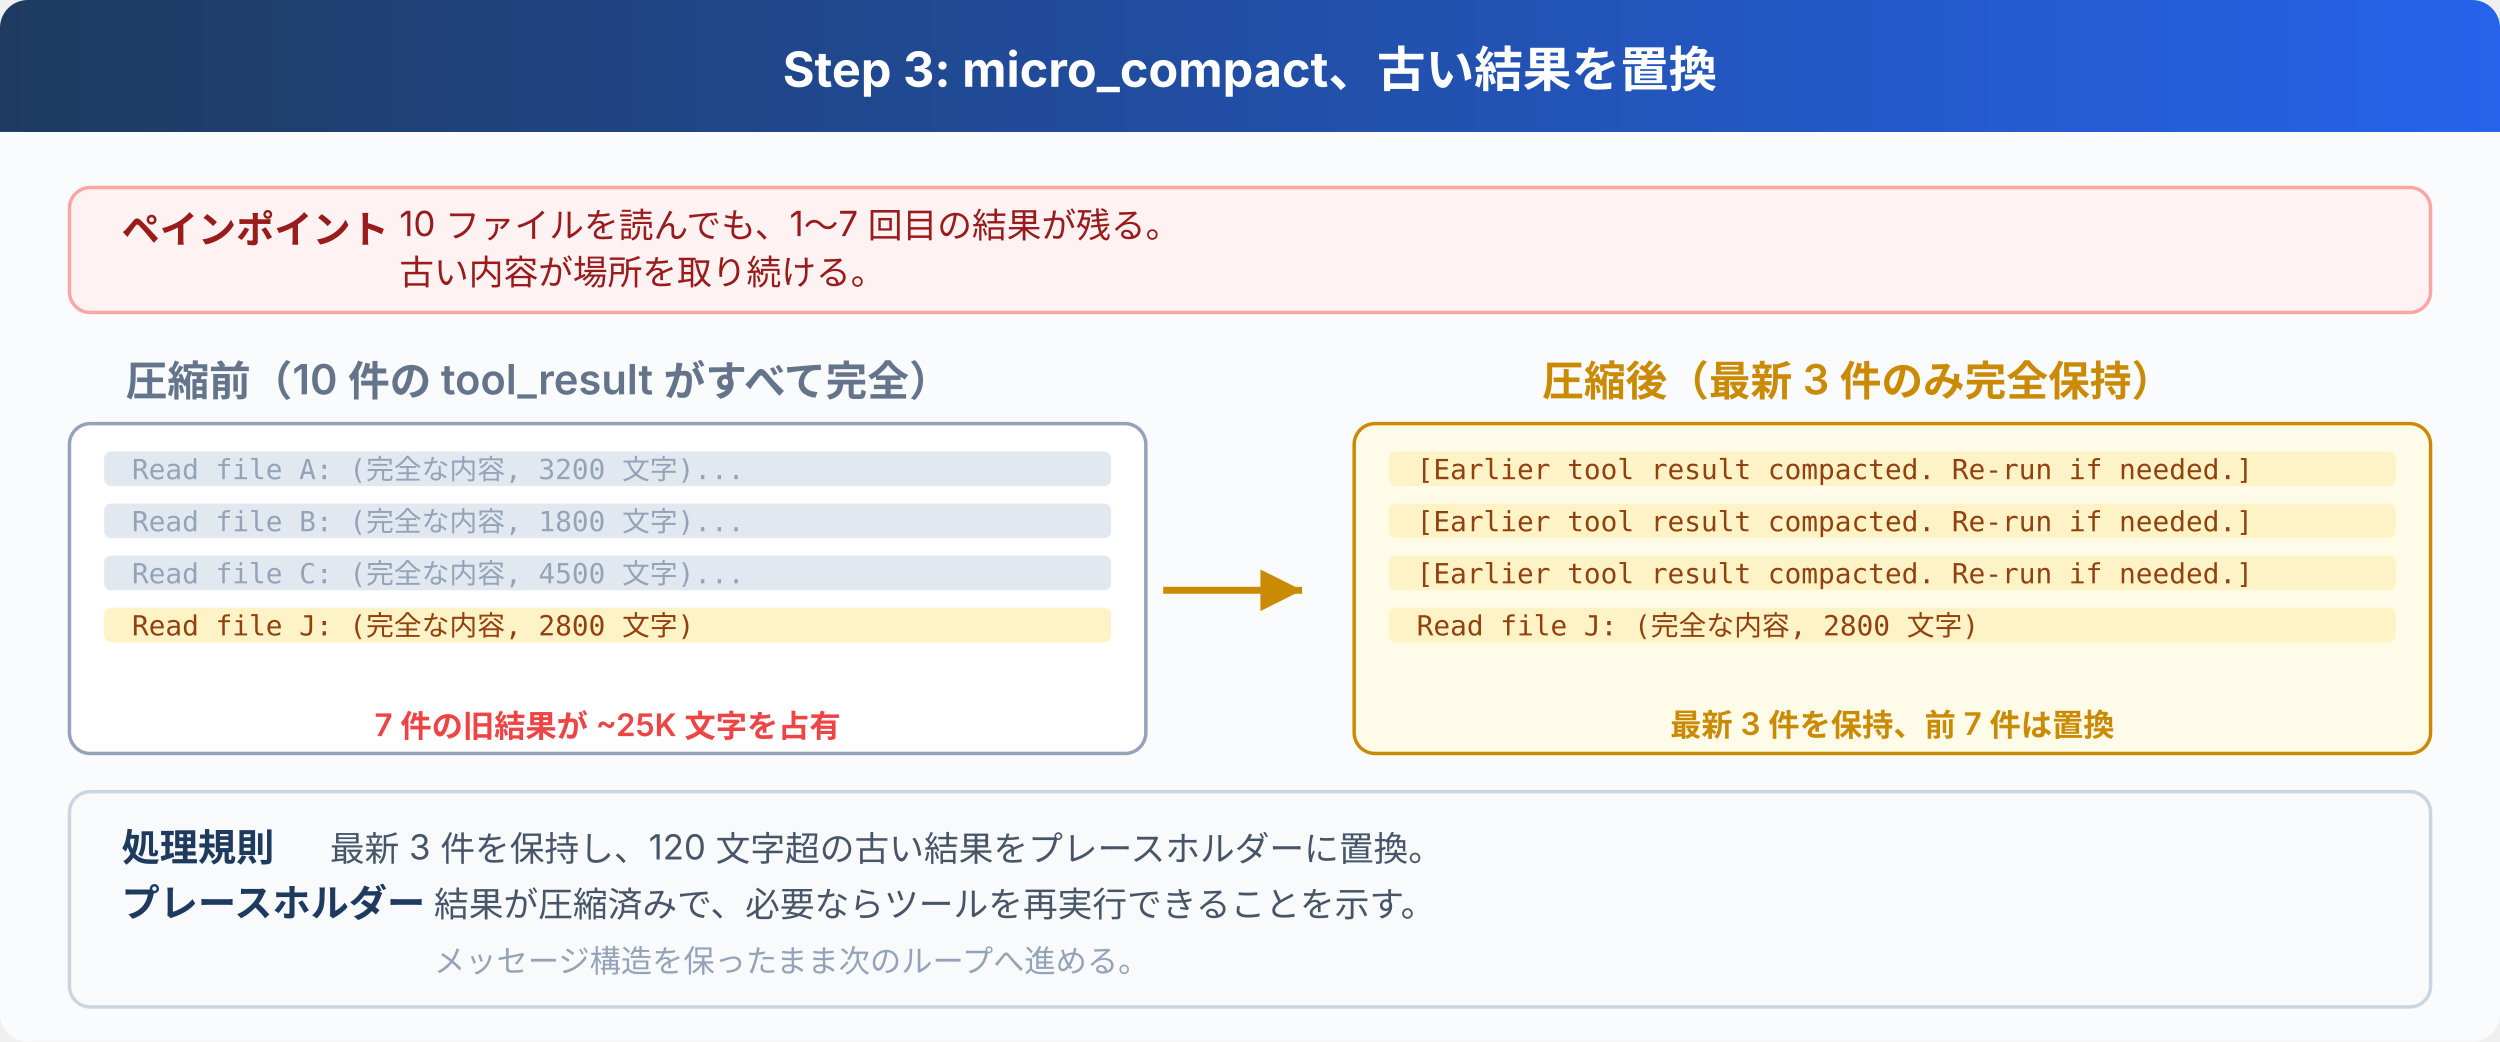
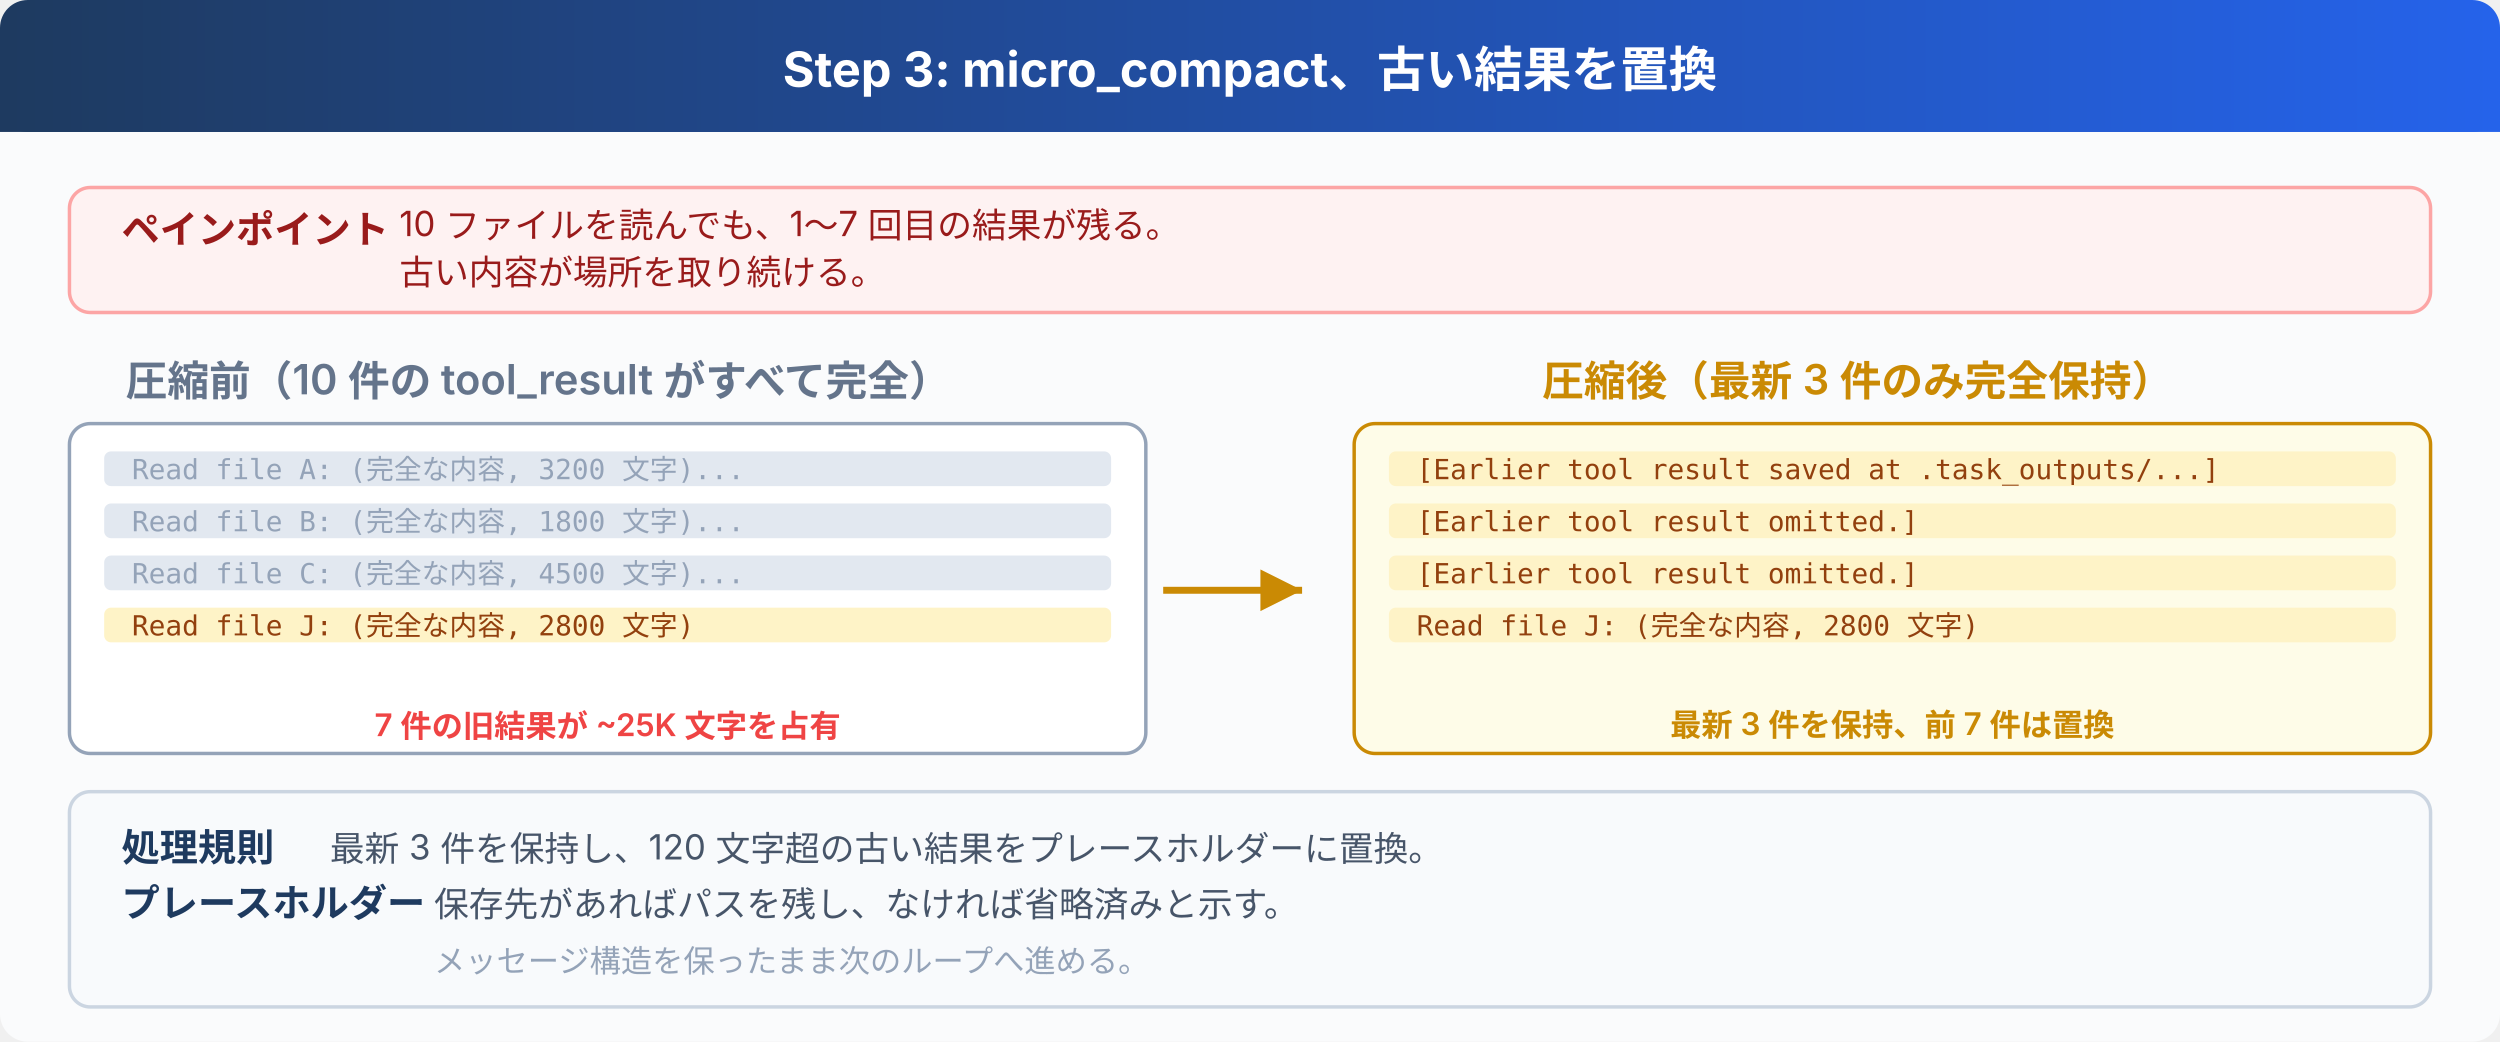
<svg xmlns="http://www.w3.org/2000/svg" viewBox="0 0 720 300" font-family="system-ui, -apple-system, sans-serif">
  <defs>
    <linearGradient id="header" x1="0" y1="0" x2="1" y2="0">
      <stop offset="0%" stop-color="#1e3a5f" />
      <stop offset="100%" stop-color="#2563eb" />
    </linearGradient>
    <marker id="arrow" viewBox="0 0 10 10" refX="10" refY="5" markerWidth="6" markerHeight="6" orient="auto-start-reverse">
      <path d="M 0 0 L 10 5 L 0 10 z" fill="#ca8a04" />
    </marker>
  </defs>
  <rect width="720" height="300" fill="#fafbfc" rx="8" />
  <rect x="0" y="0" width="720" height="38" fill="url(#header)" rx="8" />
  <rect x="0" y="30" width="720" height="8" fill="url(#header)" />
  <text x="360" y="25" fill="#fff" font-size="14" font-weight="700" text-anchor="middle">Step 3: micro_compact、古い結果を置換</text>
  <rect x="20" y="54" width="680" height="36" rx="6" fill="#fef2f2" stroke="#fca5a5" stroke-width="1" />
  <text x="35" y="70" fill="#991b1b" font-size="11" font-weight="600">ペインポイント</text>
  <text x="115" y="68" fill="#991b1b" font-size="10">10 ファイルを読んでも、1〜7 回目の結果が残る。</text>
  <text x="115" y="82" fill="#991b1b" font-size="10">古い内容が場所を取り続ける。</text>
  <text x="155" y="114" fill="#64748b" font-size="12" font-weight="600" text-anchor="middle">圧縮前（10 件の tool_result がすべて完全）</text>
  <rect x="20" y="122" width="310" height="95" rx="6" fill="#fff" stroke="#94a3b8" stroke-width="1" />
  <rect x="30" y="130" width="290" height="10" rx="2" fill="#e2e8f0" />
  <text x="38" y="138" fill="#94a3b8" font-size="8" font-family="monospace">Read file A: (完全な内容, 3200 文字)...</text>
  <rect x="30" y="145" width="290" height="10" rx="2" fill="#e2e8f0" />
  <text x="38" y="153" fill="#94a3b8" font-size="8" font-family="monospace">Read file B: (完全な内容, 1800 文字)...</text>
  <rect x="30" y="160" width="290" height="10" rx="2" fill="#e2e8f0" />
  <text x="38" y="168" fill="#94a3b8" font-size="8" font-family="monospace">Read file C: (完全な内容, 4500 文字)...</text>
  <rect x="30" y="175" width="290" height="10" rx="2" fill="#fef3c7" />
  <text x="38" y="183" fill="#92400e" font-size="8" font-family="monospace">Read file J: (完全な内容, 2800 文字)</text>
  <text x="175" y="212" fill="#ef4444" font-size="9" font-weight="600" text-anchor="middle">7 件の旧結果が ~25K 文字を占有</text>
  <line x1="335" y1="170" x2="375" y2="170" stroke="#ca8a04" stroke-width="2" marker-end="url(#arrow)" />
  <text x="535" y="114" fill="#ca8a04" font-size="12" font-weight="600" text-anchor="middle">圧縮後（最新 3 件のみ完全保持）</text>
  <rect x="390" y="122" width="310" height="95" rx="6" fill="#fefce8" stroke="#ca8a04" stroke-width="1" />
  <rect x="400" y="130" width="290" height="10" rx="2" fill="#fef3c7" />
-   <text x="408" y="138" fill="#92400e" font-size="8" font-family="monospace">[Earlier tool result compacted. Re-run if needed.]</text>
+   <text x="408" y="138" fill="#92400e" font-size="8" font-family="monospace">[Earlier tool result saved at .task_outputs/...]</text>
  <rect x="400" y="145" width="290" height="10" rx="2" fill="#fef3c7" />
-   <text x="408" y="153" fill="#92400e" font-size="8" font-family="monospace">[Earlier tool result compacted. Re-run if needed.]</text>
+   <text x="408" y="153" fill="#92400e" font-size="8" font-family="monospace">[Earlier tool result omitted.]</text>
  <rect x="400" y="160" width="290" height="10" rx="2" fill="#fef3c7" />
-   <text x="408" y="168" fill="#92400e" font-size="8" font-family="monospace">[Earlier tool result compacted. Re-run if needed.]</text>
+   <text x="408" y="168" fill="#92400e" font-size="8" font-family="monospace">[Earlier tool result omitted.]</text>
  <rect x="400" y="175" width="290" height="10" rx="2" fill="#fef3c7" />
  <text x="408" y="183" fill="#92400e" font-size="8" font-family="monospace">Read file J: (完全な内容, 2800 文字)</text>
  <text x="545" y="212" fill="#ca8a04" font-size="9" font-weight="600" text-anchor="middle">最新 3 件を保持、前 7 件は置換</text>
  <rect x="20" y="228" width="680" height="62" rx="6" fill="#f8fafc" stroke="#cbd5e1" stroke-width="1" />
  <text x="35" y="248" fill="#1e3a5f" font-size="11" font-weight="600">処理規則</text>
  <text x="95" y="248" fill="#475569" font-size="10">最新 3 件を保持し、120 文字超の古い結果をプレースホルダーに置換。</text>
  <text x="35" y="264" fill="#1e3a5f" font-size="11" font-weight="600">プレースホルダー</text>
-   <text x="125" y="264" fill="#475569" font-size="10">結果が圧縮済みで、必要ならツールを再実行できることを示す。</text>
+   <text x="125" y="264" fill="#475569" font-size="10">保存先があればパスを残し、なければ省略済みと示す。</text>
  <text x="125" y="280" fill="#94a3b8" font-size="9">メッセージ構造を保ったまま次のループへ進める。</text>
</svg>
